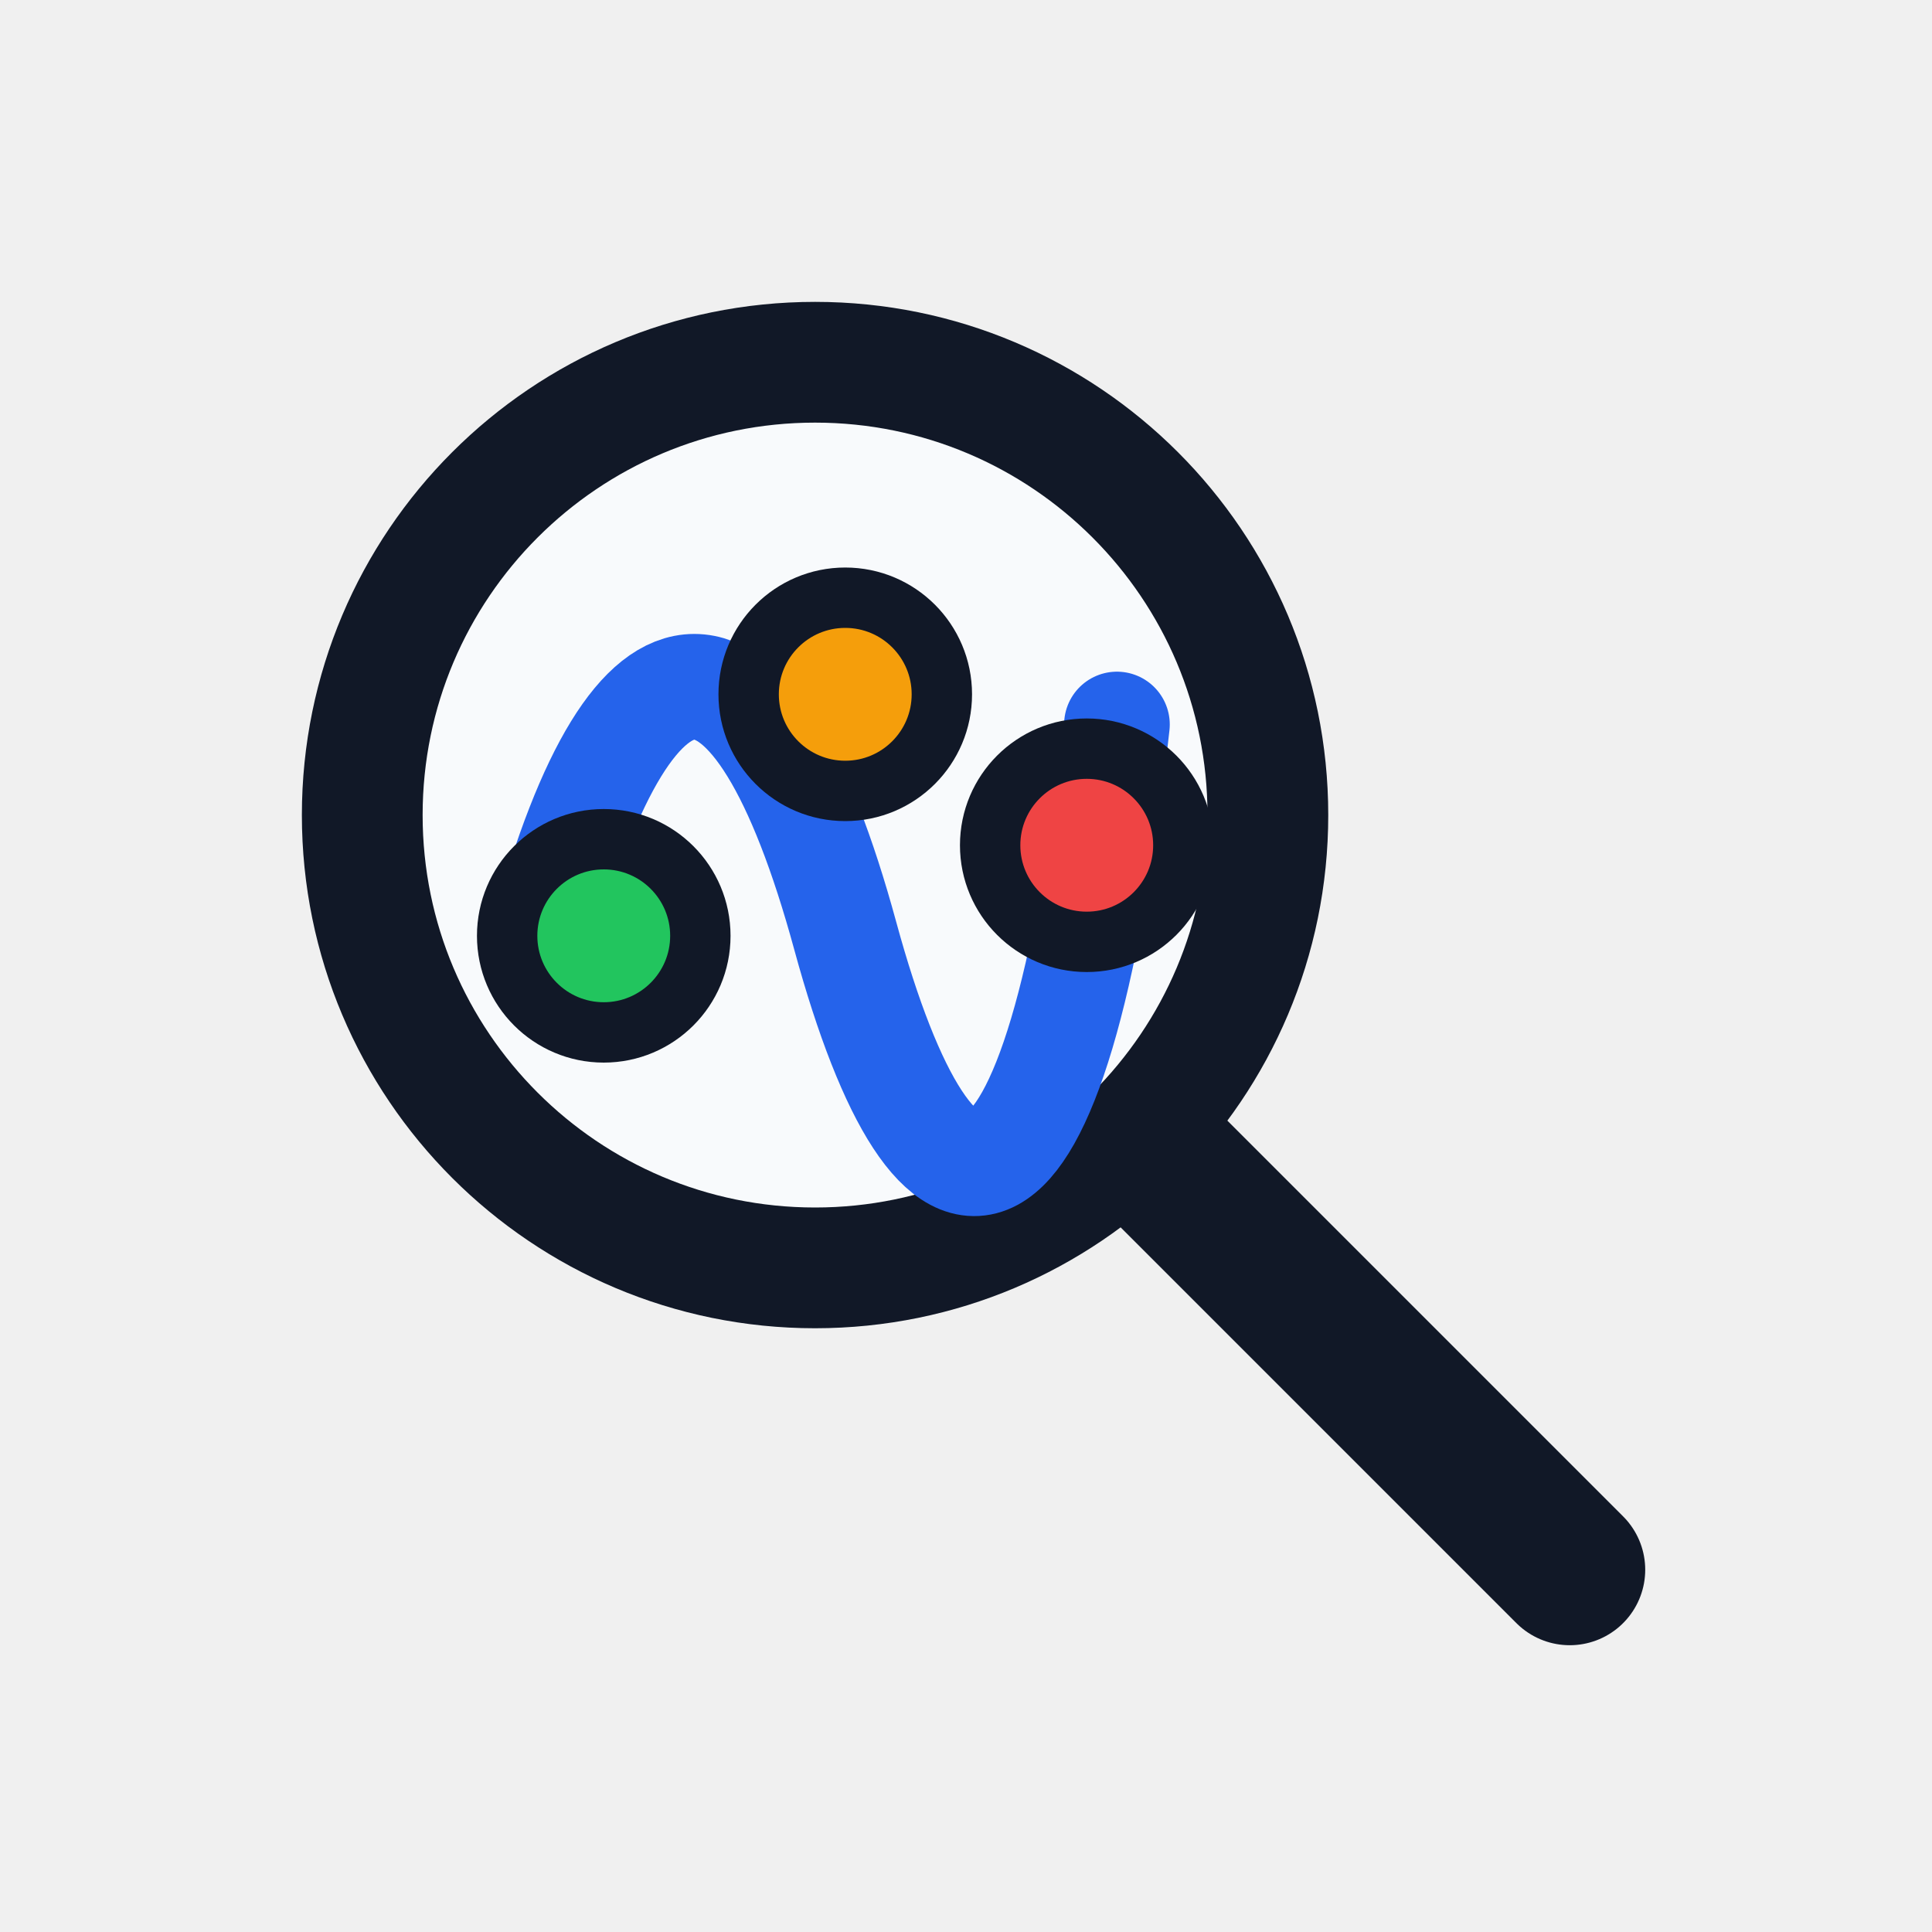
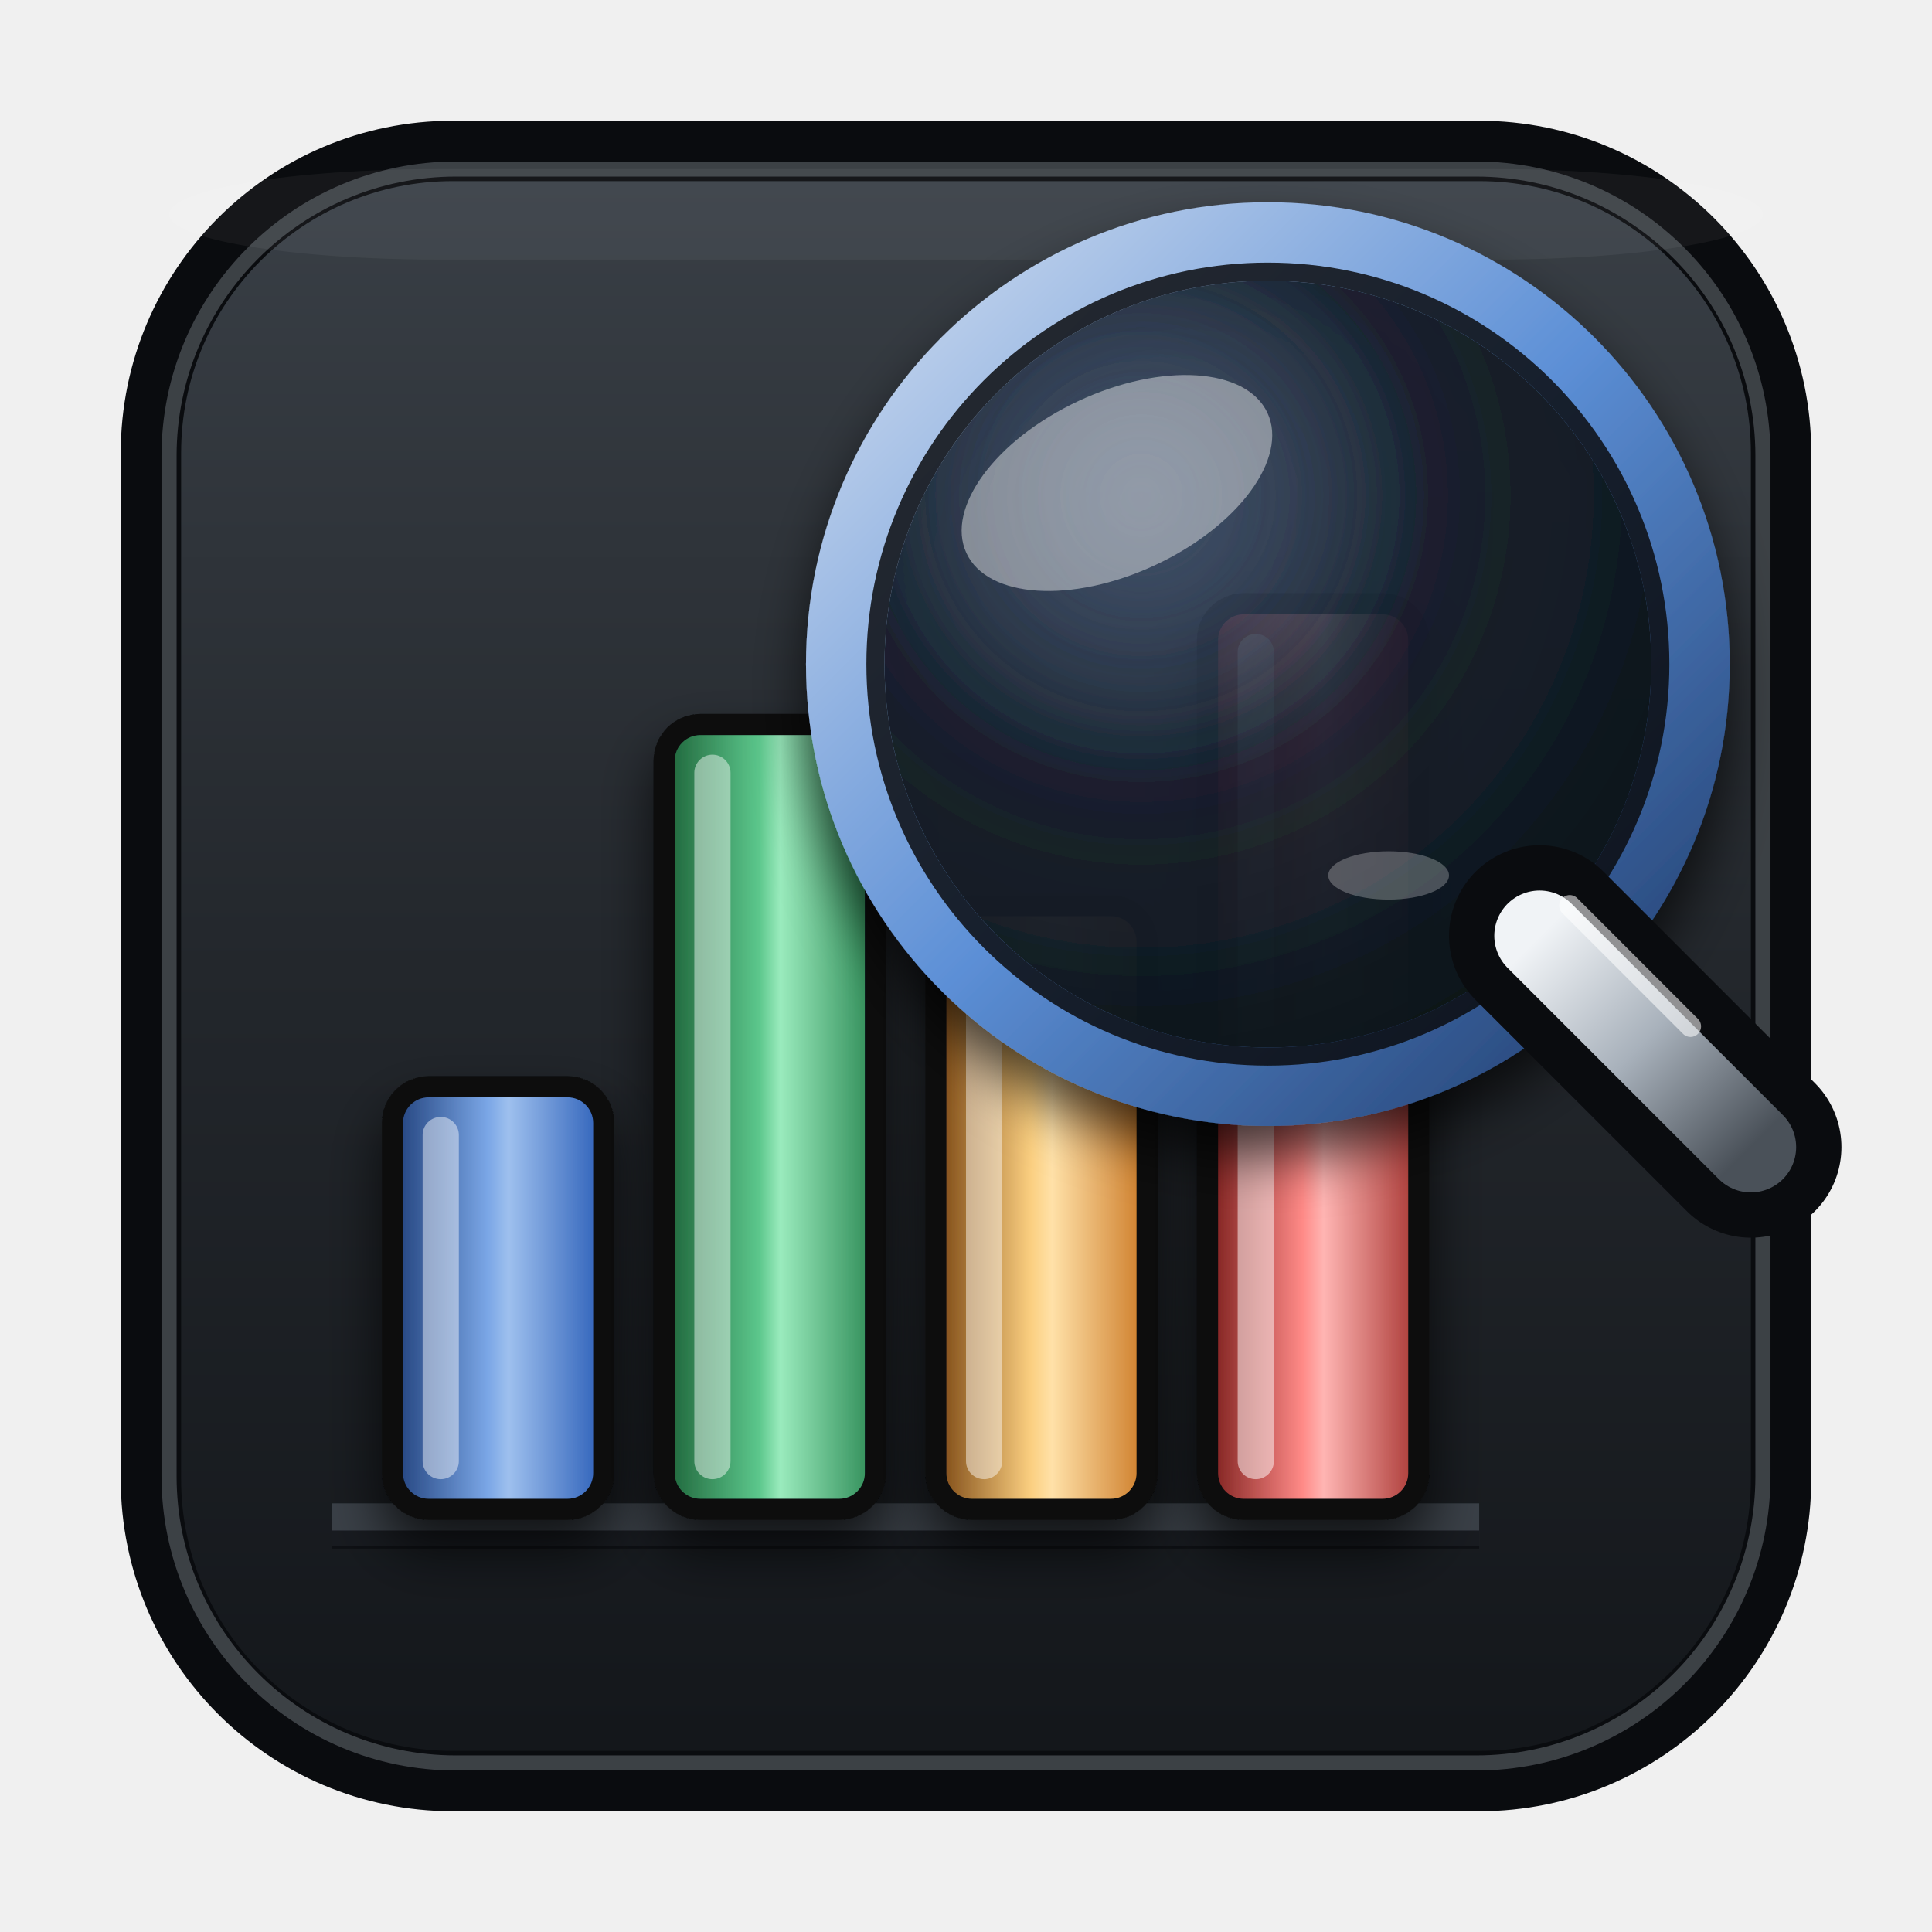
- <svg xmlns="http://www.w3.org/2000/svg" width="64" height="64" viewBox="0 0 64 64" fill="none">
-   <circle cx="27" cy="27" r="15" fill="#F8FAFC" stroke="#111827" stroke-width="4" />
-   <path d="M38 38 L52 52" stroke="#111827" stroke-width="5" stroke-linecap="round" />
-   <path d="M18 31 C21 20, 25 20, 28 31 S35 42, 37 24" stroke="#2563EB" stroke-width="3.5" stroke-linecap="round" stroke-linejoin="round" />
-   <circle cx="20" cy="31" r="3.2" fill="#22C55E" stroke="#111827" stroke-width="2" />
-   <circle cx="28" cy="23" r="3.2" fill="#F59E0B" stroke="#111827" stroke-width="2" />
-   <circle cx="36" cy="28" r="3.2" fill="#EF4444" stroke="#111827" stroke-width="2" />
+ <svg xmlns="http://www.w3.org/2000/svg" width="64" height="64" viewBox="0 0 64 64">
+   <defs>
+     <linearGradient id="anCard" x1="0" y1="0" x2="0" y2="1">
+       <stop offset="0" stop-color="#3a4047" />
+       <stop offset="0.5" stop-color="#23272c" />
+       <stop offset="1" stop-color="#13161a" />
+     </linearGradient>
+     <linearGradient id="anBarBlue" x1="0" y1="0" x2="1" y2="0">
+       <stop offset="0" stop-color="#1f3f7a" />
+       <stop offset="0.45" stop-color="#7aa6e6" />
+       <stop offset="0.55" stop-color="#9ec0ee" />
+       <stop offset="1" stop-color="#2c5fb8" />
+     </linearGradient>
+     <linearGradient id="anBarGreen" x1="0" y1="0" x2="1" y2="0">
+       <stop offset="0" stop-color="#1d6238" />
+       <stop offset="0.45" stop-color="#5cc78c" />
+       <stop offset="0.55" stop-color="#9aebbd" />
+       <stop offset="1" stop-color="#2d8a55" />
+     </linearGradient>
+     <linearGradient id="anBarYellow" x1="0" y1="0" x2="1" y2="0">
+       <stop offset="0" stop-color="#7a4612" />
+       <stop offset="0.45" stop-color="#fbcf80" />
+       <stop offset="0.55" stop-color="#ffe1a8" />
+       <stop offset="1" stop-color="#cc7a26" />
+     </linearGradient>
+     <linearGradient id="anBarRed" x1="0" y1="0" x2="1" y2="0">
+       <stop offset="0" stop-color="#7a1d1b" />
+       <stop offset="0.45" stop-color="#ff8a87" />
+       <stop offset="0.55" stop-color="#ffb5b3" />
+       <stop offset="1" stop-color="#a83632" />
+     </linearGradient>
+     <radialGradient id="anLensGlass" cx="0.35" cy="0.3" r="0.85">
+       <stop offset="0" stop-color="#5a7298" stop-opacity="0.45" />
+       <stop offset="0.4" stop-color="#1a2532" stop-opacity="0.85" />
+       <stop offset="0.85" stop-color="#0a1118" />
+       <stop offset="1" stop-color="#08101a" />
+     </radialGradient>
+     <linearGradient id="anLensRim" x1="0" y1="0" x2="1" y2="1">
+       <stop offset="0" stop-color="#cfdcef" />
+       <stop offset="0.5" stop-color="#5c8fd6" />
+       <stop offset="1" stop-color="#1d3a6a" />
+     </linearGradient>
+     <linearGradient id="anHandle" x1="0" y1="0" x2="1" y2="1">
+       <stop offset="0" stop-color="#f0f3f6" />
+       <stop offset="0.5" stop-color="#a8b1bb" />
+       <stop offset="1" stop-color="#4a5159" />
+     </linearGradient>
+     <filter id="anShadow" x="-30%" y="-30%" width="160%" height="160%">
+       <feDropShadow dx="0" dy="1" stdDeviation="0.9" flood-color="#000000" flood-opacity="0.7" />
+     </filter>
+   </defs>
+   <rect x="5" y="5" width="54" height="54" rx="10" fill="url(#anCard)" stroke="#0a0c0f" stroke-width="2" />
+   <rect x="5.6" y="5.6" width="52.8" height="52.8" rx="9.5" fill="none" stroke="#7a8088" stroke-width="0.5" opacity="0.45" />
+   <rect x="5.6" y="5.6" width="52.8" height="3" rx="9" fill="#ffffff" opacity="0.05" />
+   <line x1="11" y1="50.5" x2="49" y2="50.5" stroke="#3a4047" stroke-width="1.4" />
+   <line x1="11" y1="51" x2="49" y2="51" stroke="#0a0c0f" stroke-width="0.6" opacity="0.7" />
+   <rect x="13" y="36" width="7" height="14" rx="1.2" fill="url(#anBarBlue)" stroke="#0a0c0f" stroke-width="0.7" filter="url(#anShadow)" />
+   <rect x="14" y="37" width="1.2" height="12" rx="0.6" fill="#ffffff" opacity="0.45" />
+   <rect x="22" y="24" width="7" height="26" rx="1.2" fill="url(#anBarGreen)" stroke="#0a0c0f" stroke-width="0.7" filter="url(#anShadow)" />
+   <rect x="23" y="25" width="1.2" height="24" rx="0.6" fill="#ffffff" opacity="0.45" />
+   <rect x="31" y="30" width="7" height="20" rx="1.2" fill="url(#anBarYellow)" stroke="#0a0c0f" stroke-width="0.7" filter="url(#anShadow)" />
+   <rect x="32" y="31" width="1.2" height="18" rx="0.6" fill="#ffffff" opacity="0.45" />
+   <rect x="40" y="20" width="7" height="30" rx="1.2" fill="url(#anBarRed)" stroke="#0a0c0f" stroke-width="0.7" filter="url(#anShadow)" />
+   <rect x="41" y="21" width="1.2" height="28" rx="0.6" fill="#ffffff" opacity="0.5" />
+   <circle cx="42" cy="22" r="14" fill="url(#anLensGlass)" stroke="url(#anLensRim)" stroke-width="2.6" filter="url(#anShadow)" />
+   <circle cx="42" cy="22" r="13" fill="none" stroke="#0a0c0f" stroke-width="0.6" opacity="0.85" />
+   <ellipse cx="37" cy="16" rx="5.5" ry="3" fill="#ffffff" opacity="0.42" transform="rotate(-25 37 16)" />
+   <ellipse cx="46" cy="29" rx="2" ry="0.8" fill="#ffffff" opacity="0.25" />
+   <line x1="51" y1="31" x2="58" y2="38" stroke="#0a0c0f" stroke-width="6" stroke-linecap="round" />
+   <line x1="51" y1="31" x2="58" y2="38" stroke="url(#anHandle)" stroke-width="3" stroke-linecap="round" />
+   <line x1="52" y1="30" x2="56" y2="34" stroke="#ffffff" stroke-width="0.7" stroke-linecap="round" opacity="0.55" />
</svg>
